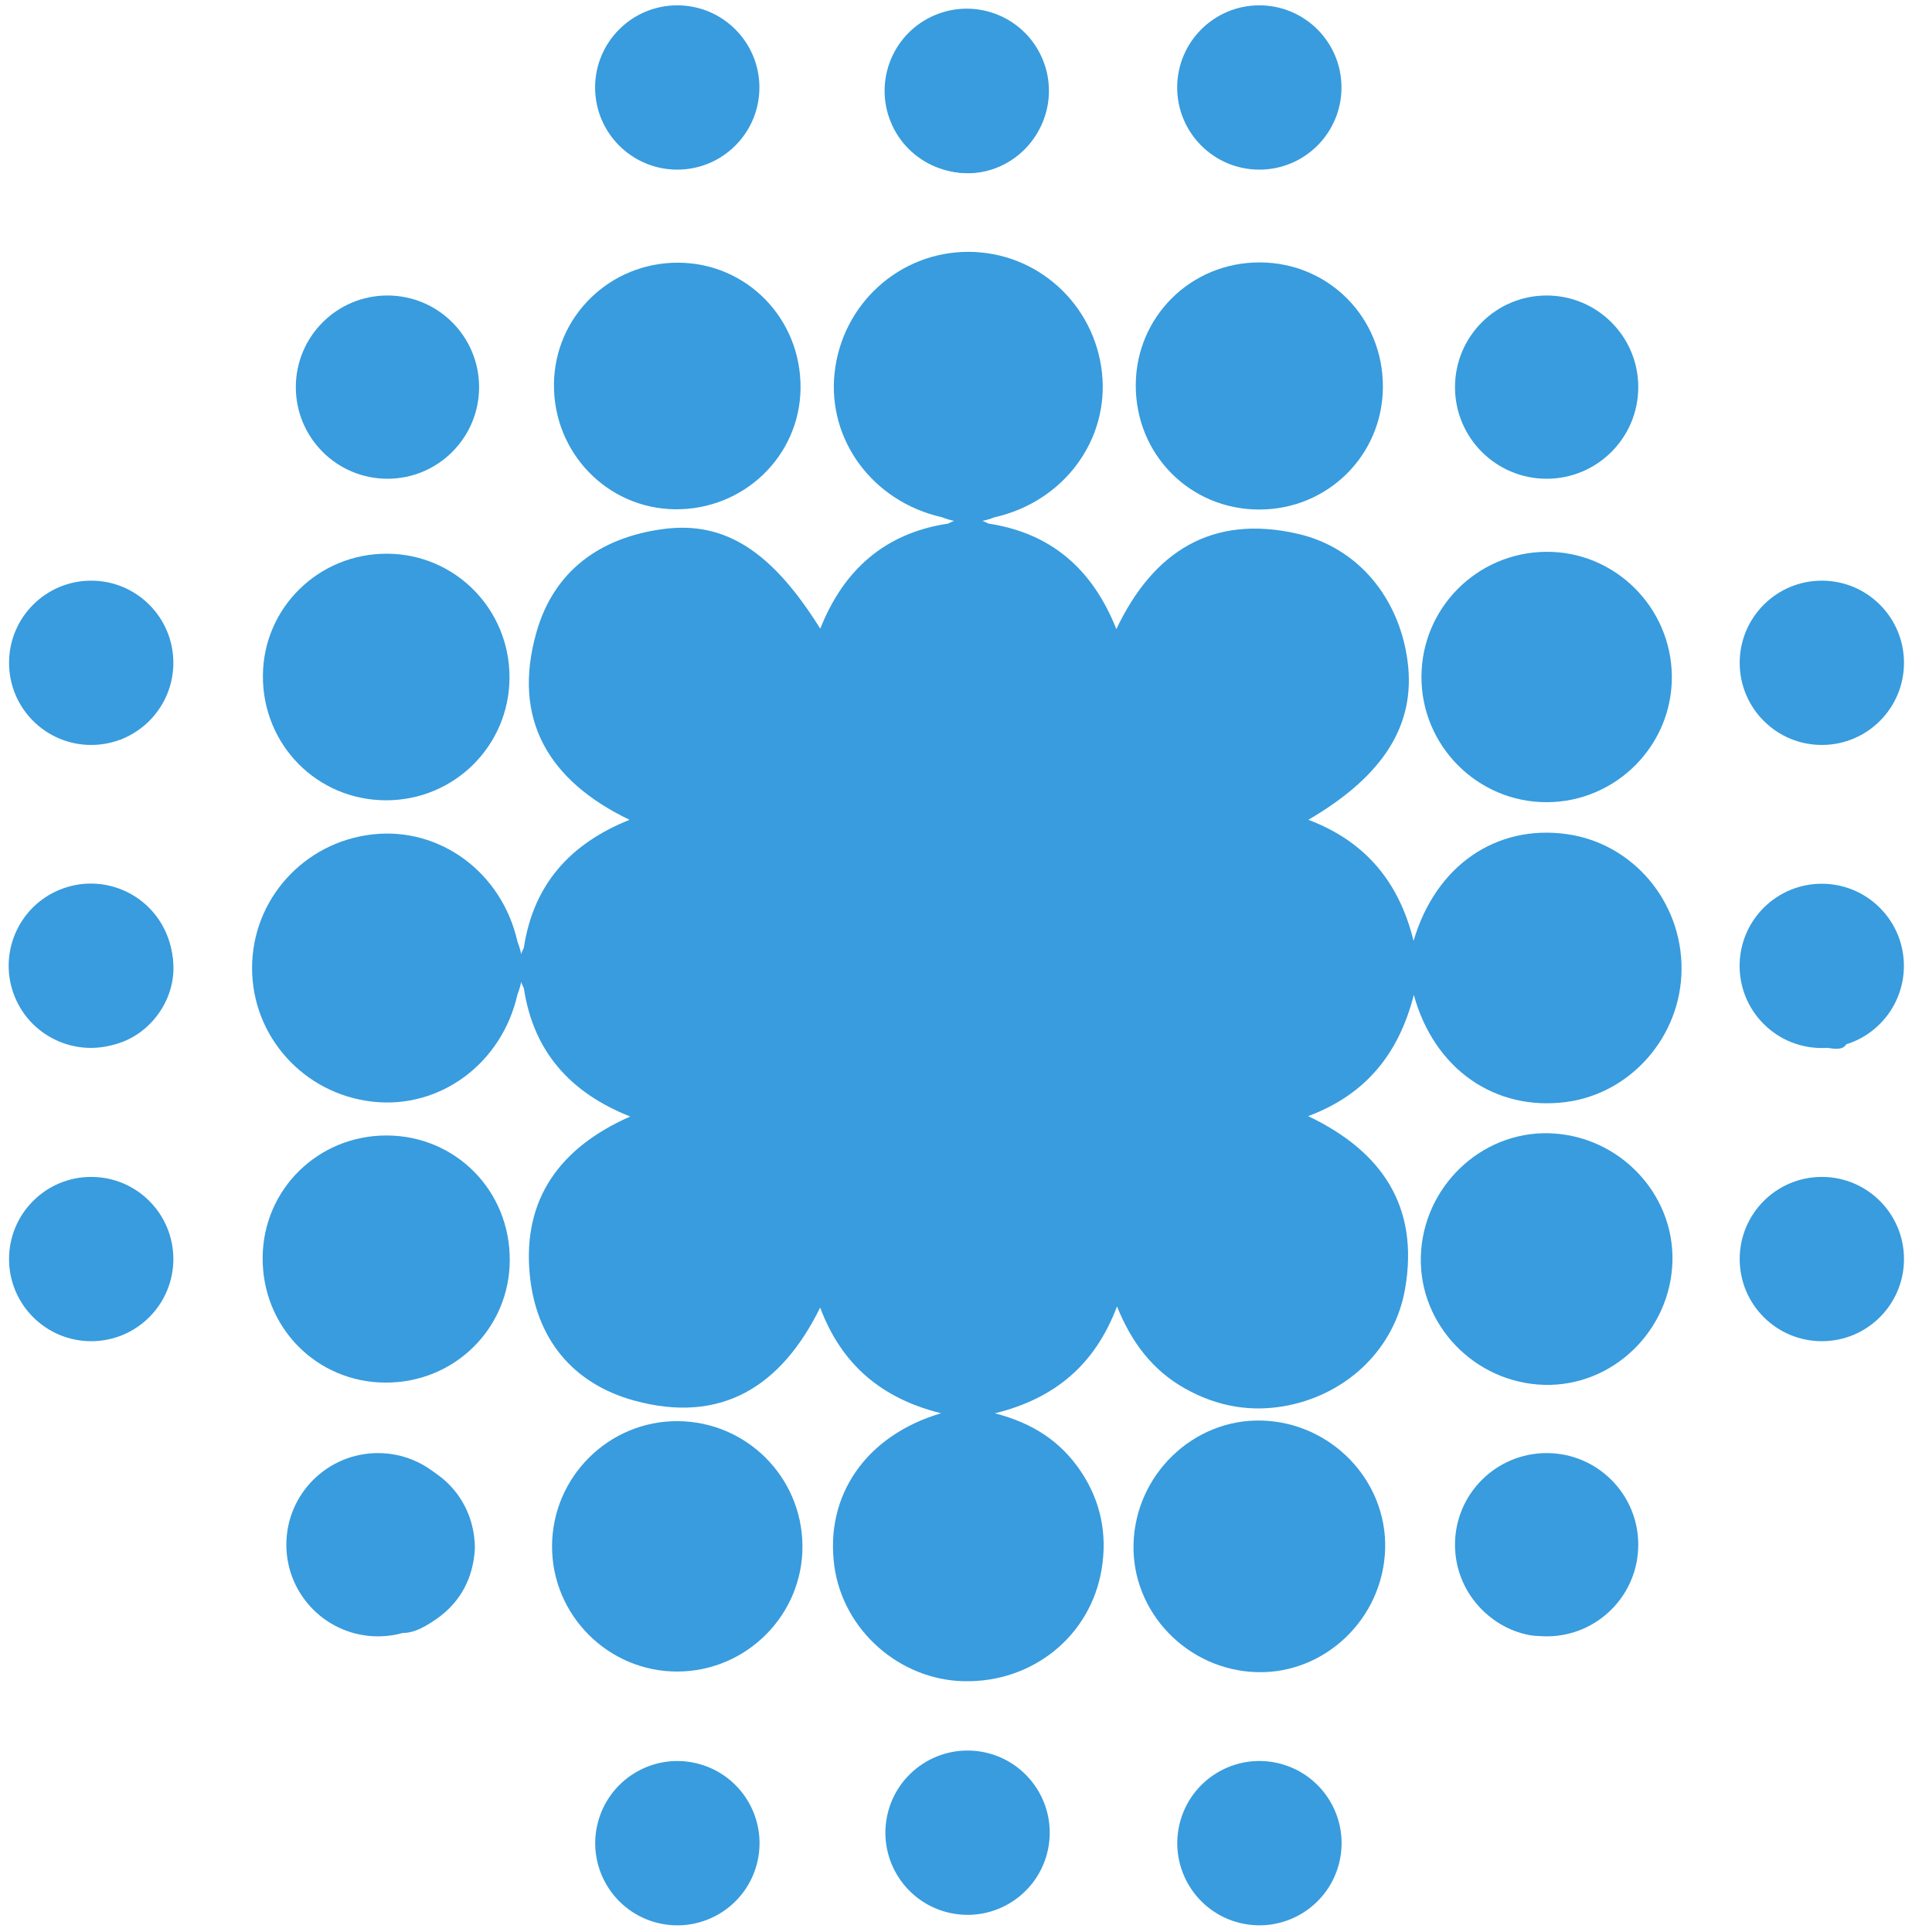
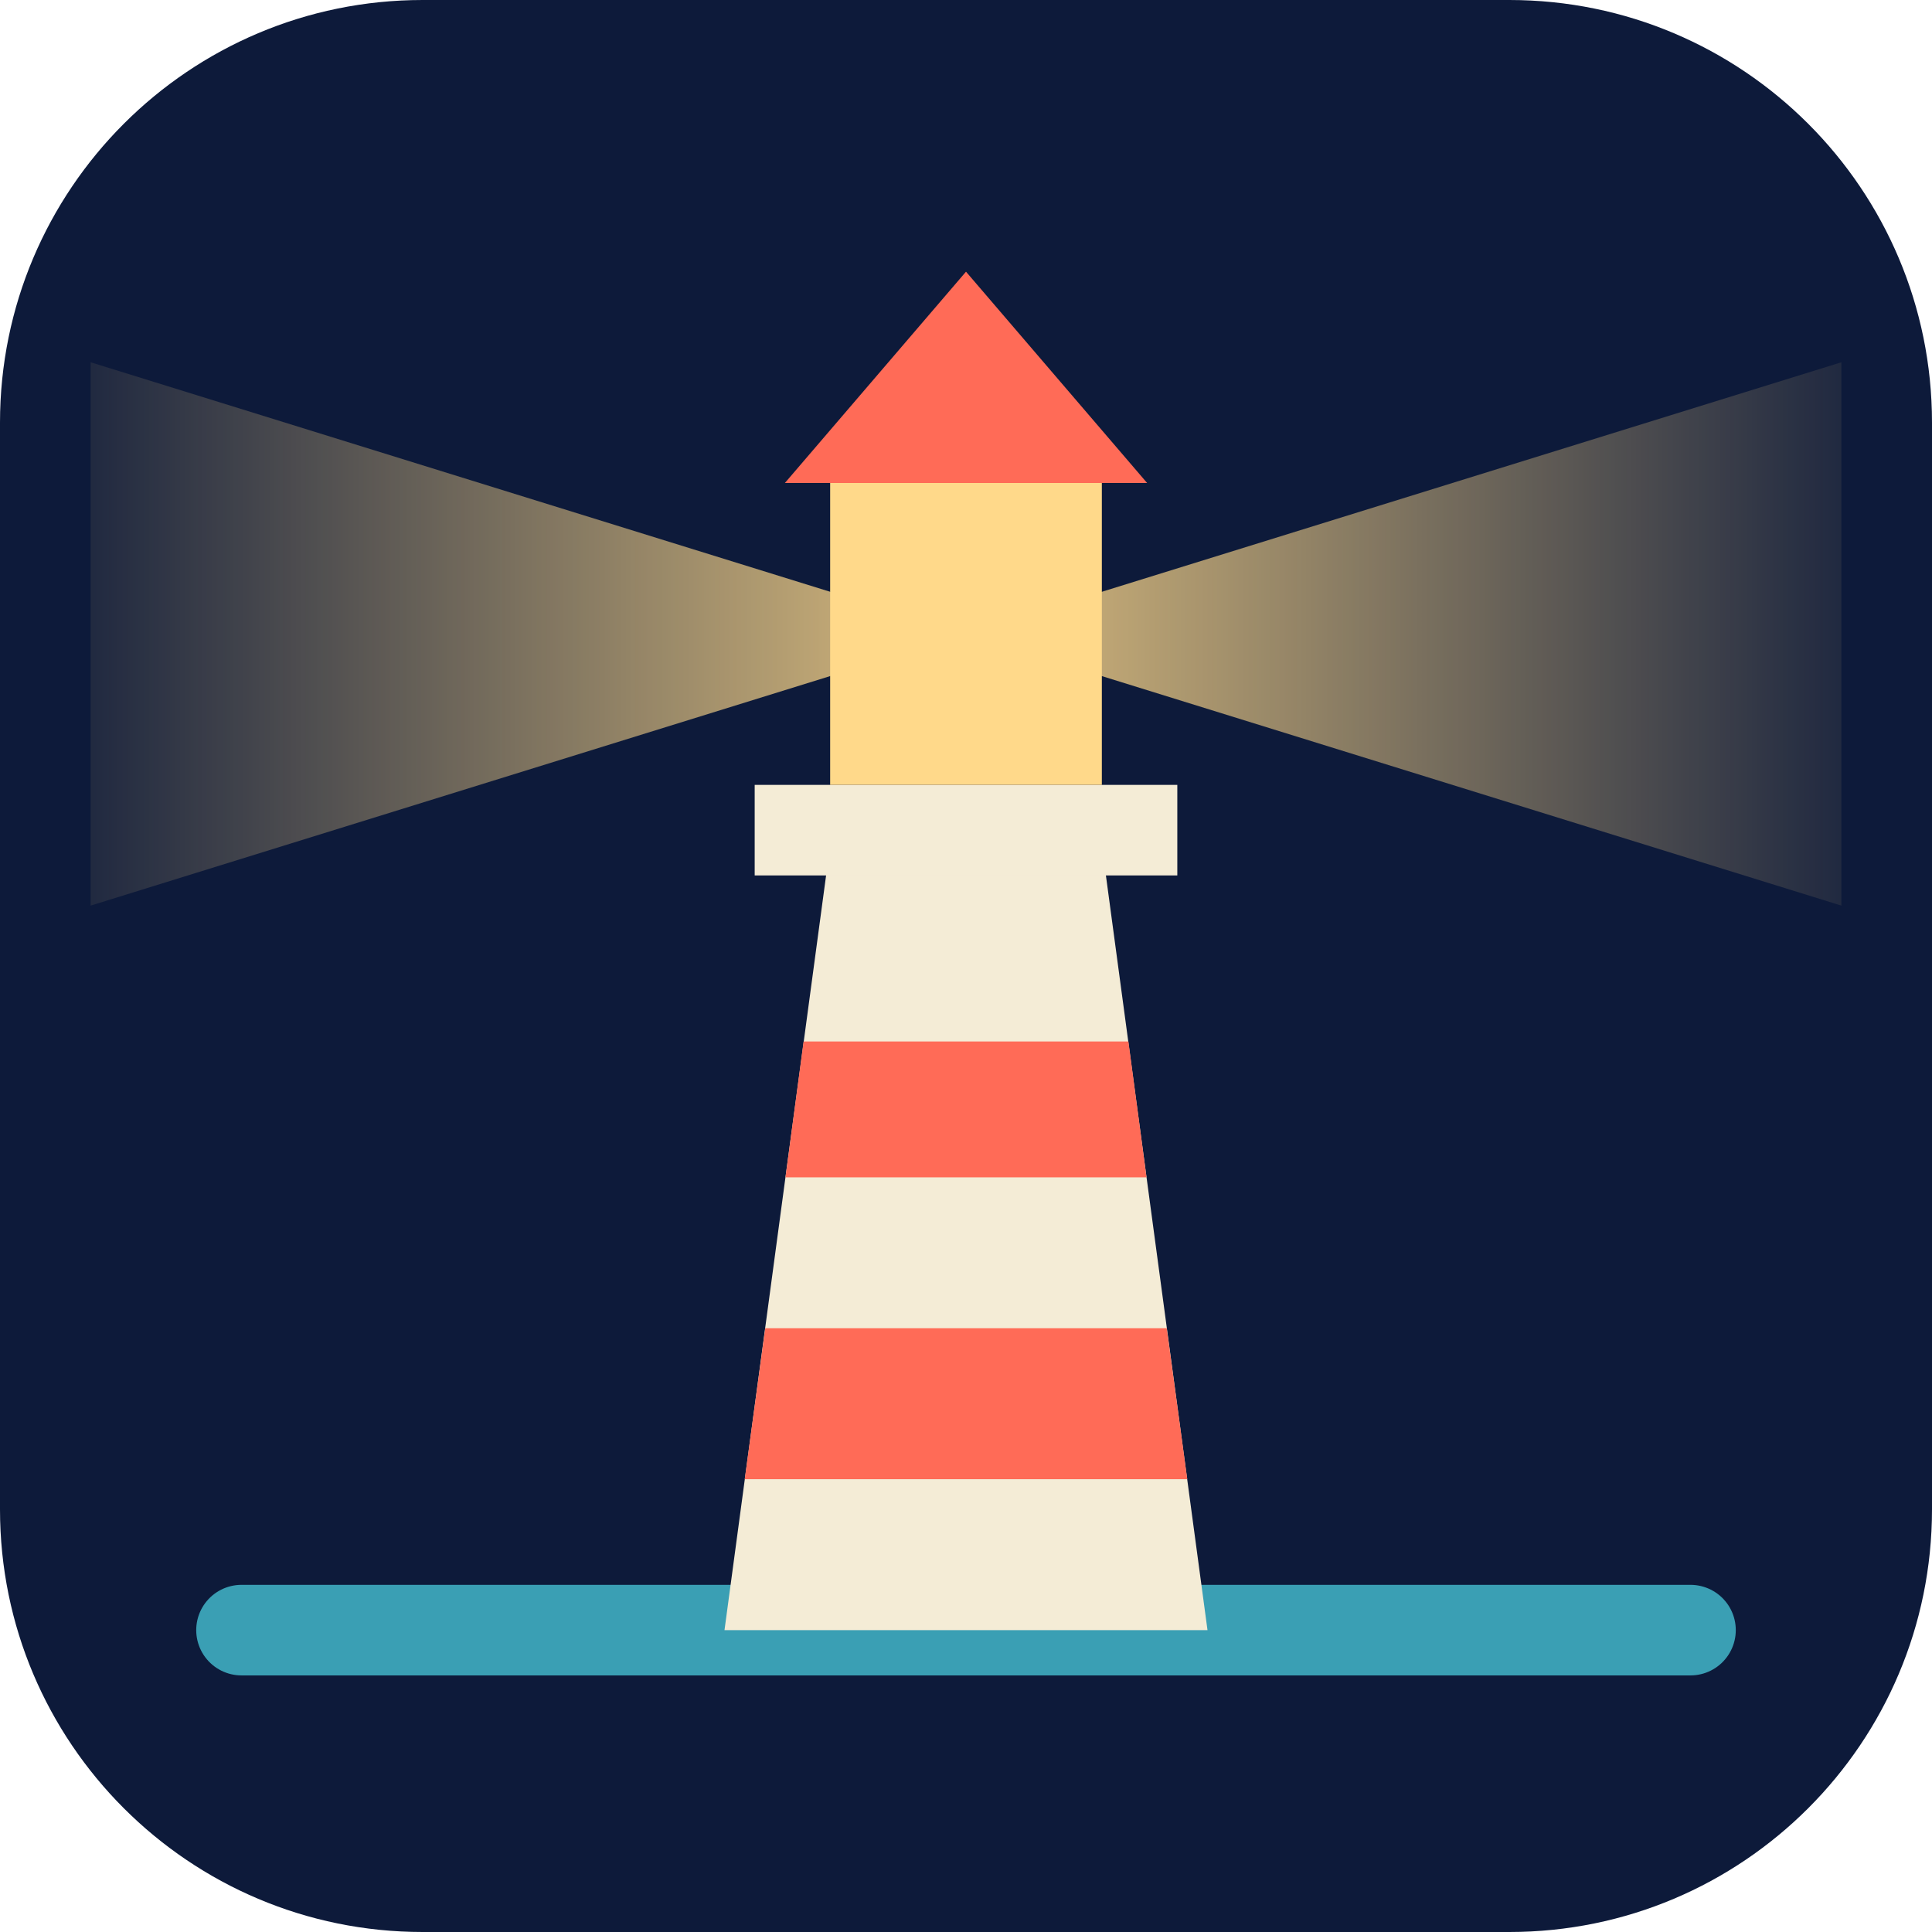
- <svg xmlns="http://www.w3.org/2000/svg" width="185" height="187" viewBox="0 0 185 187" fill="none">
-   <path d="M50.698 91.745C51.623 85.652 55.129 81.678 60.931 79.351C53.166 75.618 49.496 69.674 51.928 61.171C53.619 55.256 58.071 52.03 64.166 51.21C70.128 50.408 74.682 53.306 79.389 60.851C81.652 55.149 85.646 51.601 91.769 50.677C93.069 49.996 94.369 49.998 95.669 50.677C101.766 51.606 105.751 55.107 108.047 60.893C111.609 53.387 117.304 49.753 125.62 51.67C131.465 53.017 135.43 57.904 136.233 63.992C137.039 70.1 133.973 75.058 126.63 79.35C132.105 81.414 135.405 85.326 136.813 91.066C138.953 83.78 144.799 79.782 151.638 80.734C158.025 81.623 162.792 87.239 162.751 93.825C162.711 100.289 157.865 105.85 151.562 106.667C144.72 107.554 138.817 103.508 136.838 96.298C135.371 102.044 132.143 105.968 126.61 108.031C133.781 111.444 137.36 116.8 135.998 124.718C135.003 130.499 130.493 134.83 124.745 136.015C121.163 136.753 117.806 136.151 114.658 134.376C111.573 132.636 109.52 129.958 108.111 126.449C105.977 132.1 102.105 135.359 96.293 136.797C99.966 137.742 102.68 139.532 104.617 142.427C106.549 145.316 107.186 148.519 106.622 151.897C105.544 158.363 99.935 162.866 93.303 162.727C87.046 162.596 81.613 157.782 80.757 151.611C79.809 144.775 83.795 138.945 91.078 136.79C85.386 135.373 81.47 132.14 79.379 126.56C75.618 134.215 69.791 137.863 61.394 135.565C55.347 133.909 51.839 129.48 51.266 123.302C50.592 116.037 54.201 111.063 60.994 108.07C55.157 105.754 51.621 101.753 50.7 95.644C50.017 94.344 50.018 93.045 50.698 91.745Z" fill="#389CDE" />
-   <path d="M91.166 50.064C84.491 48.56 80.062 42.597 80.778 36.073C81.509 29.405 87.072 24.376 93.717 24.376C100.362 24.376 105.925 29.405 106.656 36.073C107.371 42.597 102.943 48.561 96.268 50.064C94.567 50.731 92.867 50.731 91.166 50.064Z" fill="#389CDE" />
-   <path d="M50.085 96.247C48.581 102.922 42.618 107.351 36.094 106.635C29.426 105.904 24.397 100.341 24.397 93.696C24.397 87.051 29.426 81.488 36.094 80.757C42.618 80.042 48.582 84.47 50.085 91.145C50.752 92.846 50.752 94.547 50.085 96.247Z" fill="#389CDE" />
-   <path d="M149.924 109.689C156.644 109.871 162.048 115.485 161.869 122.096C161.687 128.815 156.073 134.22 149.462 134.041C142.743 133.859 137.338 128.245 137.517 121.634C137.699 114.915 143.313 109.51 149.924 109.689Z" fill="#389CDE" />
-   <path d="M109.71 149.442C109.892 142.722 115.506 137.318 122.117 137.497C128.837 137.679 134.242 143.293 134.063 149.904C133.881 156.623 128.267 162.029 121.656 161.849C114.935 161.667 109.53 156.053 109.71 149.442Z" fill="#389CDE" />
-   <path d="M65.577 161.79C58.887 161.813 53.418 156.35 53.431 149.656C53.444 142.957 58.93 137.506 65.61 137.555C72.251 137.604 77.607 142.954 77.666 149.599C77.725 156.275 72.279 161.767 65.577 161.79Z" fill="#389CDE" />
-   <path d="M161.811 65.456C161.869 72.133 156.422 77.624 149.721 77.645C143.03 77.666 137.562 72.202 137.577 65.51C137.591 58.877 142.921 53.504 149.577 53.411C156.243 53.317 161.753 58.742 161.811 65.456Z" fill="#389CDE" />
-   <path d="M121.855 49.318C115.159 49.308 109.887 43.969 109.926 37.238C109.964 30.636 115.278 25.389 121.916 25.4C128.612 25.41 133.884 30.749 133.845 37.48C133.807 44.082 128.493 49.329 121.855 49.318Z" fill="#389CDE" />
-   <path d="M37.32 133.824C30.633 133.804 25.372 128.451 25.42 121.714C25.468 115.119 30.795 109.885 37.439 109.905C44.126 109.925 49.387 115.278 49.338 122.015C49.292 128.61 43.964 133.844 37.32 133.824Z" fill="#389CDE" />
-   <path d="M53.615 37.196C53.667 30.635 59.039 25.388 65.666 25.426C72.309 25.464 77.566 30.885 77.481 37.613C77.399 44.15 71.982 49.361 65.34 49.293C58.792 49.225 53.562 43.831 53.615 37.196Z" fill="#389CDE" />
-   <path d="M49.313 65.583C49.295 72.173 43.974 77.464 37.369 77.461C30.698 77.458 25.399 72.09 25.446 65.382C25.492 58.817 30.856 53.562 37.48 53.594C44.057 53.626 49.331 58.969 49.313 65.583Z" fill="#389CDE" />
-   <path d="M140.992 149.683C140.988 145.189 144.415 141.368 148.781 141C153.394 140.61 157.389 143.635 158.322 148.035C158.669 149.669 157.564 150.529 156.761 151.366C154.657 153.559 152.636 155.851 150.193 157.72C149.475 158.27 148.873 158.415 148.083 158.27C143.992 157.518 140.995 153.888 140.992 149.683Z" fill="#389CDE" />
-   <path d="M45.96 149.922C45.805 152.634 44.654 155.036 42.207 156.727C39.442 158.639 38.091 158.507 35.731 156.147C33.906 154.323 32.118 152.46 30.244 150.687C28.952 149.465 28.75 148.171 29.405 146.552C30.957 142.717 34.91 140.508 38.978 141.295C43.055 142.085 45.984 145.615 45.96 149.922Z" fill="#389CDE" />
-   <path d="M149.466 45.938C145.196 45.78 141.837 42.698 141.192 38.347C140.621 34.493 143.158 30.575 146.988 29.226C148.403 28.728 149.49 29.011 150.504 30.036C152.74 32.298 154.962 34.574 157.263 36.769C158.125 37.591 158.238 38.449 157.986 39.502C157.091 43.239 153.34 46.081 149.466 45.938Z" fill="#389CDE" />
-   <path d="M45.763 37.314C45.78 41.487 42.749 45.098 38.756 45.662C34.399 46.278 30.529 43.803 29.279 39.685C28.999 38.762 29.18 38.193 29.82 37.467C32.22 34.741 34.812 32.223 37.501 29.788C38.229 29.129 38.809 28.986 39.722 29.266C43.345 30.381 45.748 33.531 45.763 37.314Z" fill="#389CDE" />
-   <path d="M93.507 178.924C91.564 178.659 89.179 179.292 86.808 178.621C86.045 178.405 85.856 178.2 85.88 177.48C86.014 173.451 89.574 170.026 93.691 170.006C97.8 169.986 101.341 173.357 101.555 177.426C101.631 178.881 100.551 178.854 99.696 178.896C97.776 178.988 95.849 178.924 93.507 178.924Z" fill="#389CDE" />
-   <path d="M178.945 93.49C178.945 95.77 178.977 97.634 178.936 99.497C178.893 101.458 178.575 101.705 176.733 101.405C172.745 100.754 169.88 97.37 170.029 93.487C170.181 89.516 173.151 86.362 177.144 85.9C178.009 85.8 178.409 85.858 178.679 86.965C179.246 89.296 178.665 91.607 178.945 93.49Z" fill="#389CDE" />
-   <path d="M93.718 8.829C95.875 8.829 98.035 8.888 100.189 8.804C101.233 8.763 101.362 9.185 101.275 10.056C100.903 13.795 97.497 16.803 93.628 16.767C89.85 16.731 86.525 13.724 86.16 10.057C86.073 9.185 86.207 8.765 87.248 8.805C89.401 8.888 91.561 8.829 93.718 8.829Z" fill="#389CDE" />
-   <path d="M8.85 93.578C8.85 91.481 8.891 89.382 8.831 87.287C8.804 86.365 9.04 86.039 10.017 86.126C13.726 86.456 16.799 89.866 16.788 93.726C16.776 97.581 13.65 101.004 9.96 101.269C9.111 101.33 8.803 101.141 8.83 100.229C8.894 98.013 8.85 95.795 8.85 93.578Z" fill="#389CDE" />
-   <path d="M126.28 172.6C122.674 174.165 119.056 175.257 115.417 176.289C116.017 171.5 121.761 169.427 126.28 172.6Z" fill="#010200" />
-   <path d="M176.329 115.31C175.281 119.066 174.188 122.649 172.65 126.142C169.011 121.876 172.121 115.888 176.329 115.31Z" fill="#010401" />
-   <path d="M172.67 61.388C174.033 64.795 175.316 68.227 176.137 71.905C171.289 70.652 169.568 65.174 172.67 61.388Z" fill="#020502" />
-   <path d="M71.995 176.13C68.283 175.317 64.846 174.029 61.46 172.652C65 169.508 70.444 171.19 71.995 176.13Z" fill="#020502" />
-   <path d="M11.452 115.75C15.488 117.347 16.86 121.227 14.779 125.421C13.316 122.23 12.399 119.026 11.452 115.75Z" fill="#010501" />
-   <path d="M115.755 11.454C119.038 12.309 122.192 13.342 125.339 14.67C121.691 16.977 117.459 15.54 115.755 11.454Z" fill="#010501" />
-   <path d="M11.585 71.597C12.47 68.172 13.546 65.132 14.764 62.005C16.824 65.927 15.61 69.753 11.585 71.597Z" fill="#010501" />
-   <path d="M71.603 11.549C69.862 15.547 66.015 16.795 62.026 14.756C65.178 13.473 68.261 12.464 71.603 11.549Z" fill="#010501" />
-   <path d="M101.496 178.659C102.197 174.324 99.252 170.241 94.917 169.539C90.582 168.838 86.499 171.783 85.797 176.118C85.096 180.453 88.041 184.536 92.376 185.238C96.711 185.94 100.794 182.994 101.496 178.659Z" fill="#389CDE" />
-   <path d="M96.597 16.143C100.657 14.471 102.593 9.824 100.921 5.764C99.249 1.704 94.602 -0.232 90.542 1.44C86.482 3.113 84.546 7.76 86.218 11.82C87.89 15.88 92.537 17.816 96.597 16.143Z" fill="#389CDE" />
-   <path d="M65.549 16.419C69.94 16.419 73.5 12.859 73.5 8.468C73.5 4.077 69.94 0.517 65.549 0.517C61.158 0.517 57.598 4.077 57.598 8.468C57.598 12.859 61.158 16.419 65.549 16.419Z" fill="#389CDE" />
-   <path d="M121.886 16.419C126.277 16.419 129.837 12.859 129.837 8.468C129.837 4.077 126.277 0.517 121.886 0.517C117.495 0.517 113.935 4.077 113.935 8.468C113.935 12.859 117.495 16.419 121.886 16.419Z" fill="#389CDE" />
-   <path d="M73.298 180.236C74.31 175.963 71.666 171.678 67.393 170.666C63.12 169.654 58.836 172.298 57.824 176.571C56.811 180.844 59.455 185.128 63.728 186.141C68.001 187.153 72.285 184.509 73.298 180.236Z" fill="#389CDE" />
-   <path d="M129.633 180.234C130.645 175.961 128.001 171.677 123.728 170.664C119.455 169.652 115.171 172.296 114.158 176.569C113.146 180.842 115.79 185.127 120.063 186.139C124.336 187.151 128.62 184.507 129.633 180.234Z" fill="#389CDE" />
-   <path d="M176.329 72.105C180.72 72.105 184.28 68.545 184.28 64.154C184.28 59.763 180.72 56.203 176.329 56.203C171.938 56.203 168.378 59.763 168.378 64.154C168.378 68.545 171.938 72.105 176.329 72.105Z" fill="#389CDE" />
-   <path d="M176.329 129.816C180.72 129.816 184.28 126.256 184.28 121.865C184.28 117.474 180.72 113.914 176.329 113.914C171.938 113.914 168.378 117.474 168.378 121.865C168.378 126.256 171.938 129.816 176.329 129.816Z" fill="#389CDE" />
-   <path d="M181.943 99.111C185.048 96.006 185.048 90.972 181.943 87.867C178.838 84.762 173.804 84.762 170.699 87.867C167.594 90.972 167.594 96.006 170.699 99.111C173.804 102.216 178.838 102.216 181.943 99.111Z" fill="#389CDE" />
-   <path d="M8.827 72.105C13.218 72.105 16.778 68.545 16.778 64.154C16.778 59.763 13.218 56.203 8.827 56.203C4.436 56.203 0.876 59.763 0.876 64.154C0.876 68.545 4.436 72.105 8.827 72.105Z" fill="#389CDE" />
-   <path d="M8.827 129.816C13.218 129.816 16.778 126.256 16.778 121.865C16.778 117.474 13.218 113.914 8.827 113.914C4.436 113.914 0.876 117.474 0.876 121.865C0.876 126.256 4.436 129.816 8.827 129.816Z" fill="#389CDE" />
-   <path d="M36.583 158.384C41.481 158.384 45.452 154.413 45.452 149.515C45.452 144.617 41.481 140.646 36.583 140.646C31.685 140.646 27.714 144.617 27.714 149.515C27.714 154.413 31.685 158.384 36.583 158.384Z" fill="#389CDE" />
-   <path d="M149.693 158.384C154.591 158.384 158.562 154.413 158.562 149.515C158.562 144.617 154.591 140.646 149.693 140.646C144.795 140.646 140.824 144.617 140.824 149.515C140.824 154.413 144.795 158.384 149.693 158.384Z" fill="#389CDE" />
-   <path d="M149.693 46.339C154.591 46.339 158.562 42.368 158.562 37.47C158.562 32.572 154.591 28.601 149.693 28.601C144.795 28.601 140.824 32.572 140.824 37.47C140.824 42.368 144.795 46.339 149.693 46.339Z" fill="#389CDE" />
-   <path d="M37.501 46.339C42.399 46.339 46.37 42.368 46.37 37.47C46.37 32.572 42.399 28.601 37.501 28.601C32.603 28.601 28.632 32.572 28.632 37.47C28.632 42.368 32.603 46.339 37.501 46.339Z" fill="#389CDE" />
-   <path d="M11.819 100.826C15.879 99.153 17.815 94.507 16.143 90.447C14.471 86.386 9.824 84.451 5.764 86.123C1.703 87.795 -0.232 92.442 1.44 96.502C3.112 100.562 7.759 102.498 11.819 100.826Z" fill="#389CDE" />
+ <svg xmlns="http://www.w3.org/2000/svg" viewBox="0 0 64 64">
+   <defs>
+     <linearGradient id="beam-west" x1="32" y1="0" x2="3" y2="0" gradientUnits="userSpaceOnUse">
+       <stop offset="0" stop-color="#ffd98a" stop-opacity=".85" />
+       <stop offset="1" stop-color="#ffd98a" stop-opacity=".08" />
+     </linearGradient>
+     <linearGradient id="beam-east" x1="32" y1="0" x2="61" y2="0" gradientUnits="userSpaceOnUse">
+       <stop offset="0" stop-color="#ffd98a" stop-opacity=".85" />
+       <stop offset="1" stop-color="#ffd98a" stop-opacity=".08" />
+     </linearGradient>
+   </defs>
+   <rect width="64" height="64" rx="14" fill="#0d1a3a" />
+   <path d="M32 21L3 12V30Z" fill="url(#beam-west)" />
+   <path d="M32 21L61 12V30Z" fill="url(#beam-east)" />
+   <path d="M8 54H56" stroke="#3a9fb4" stroke-width="3" stroke-linecap="round" />
+   <path d="M24 54L27.5 28H36.5L40 54Z" fill="#f4ecd6" />
+   <path d="M25.35 44H38.65L39.33 49H24.67Z" fill="#ff6b57" />
+   <path d="M26.62 34.5H37.38L37.98 39H26.02Z" fill="#ff6b57" />
+   <path d="M25 26H39V29H25Z" fill="#f4ecd6" />
+   <path d="M27.5 16H36.5V26H27.5Z" fill="#ffd98a" />
+   <path d="M26 16H38L32 9Z" fill="#ff6b57" />
</svg>
